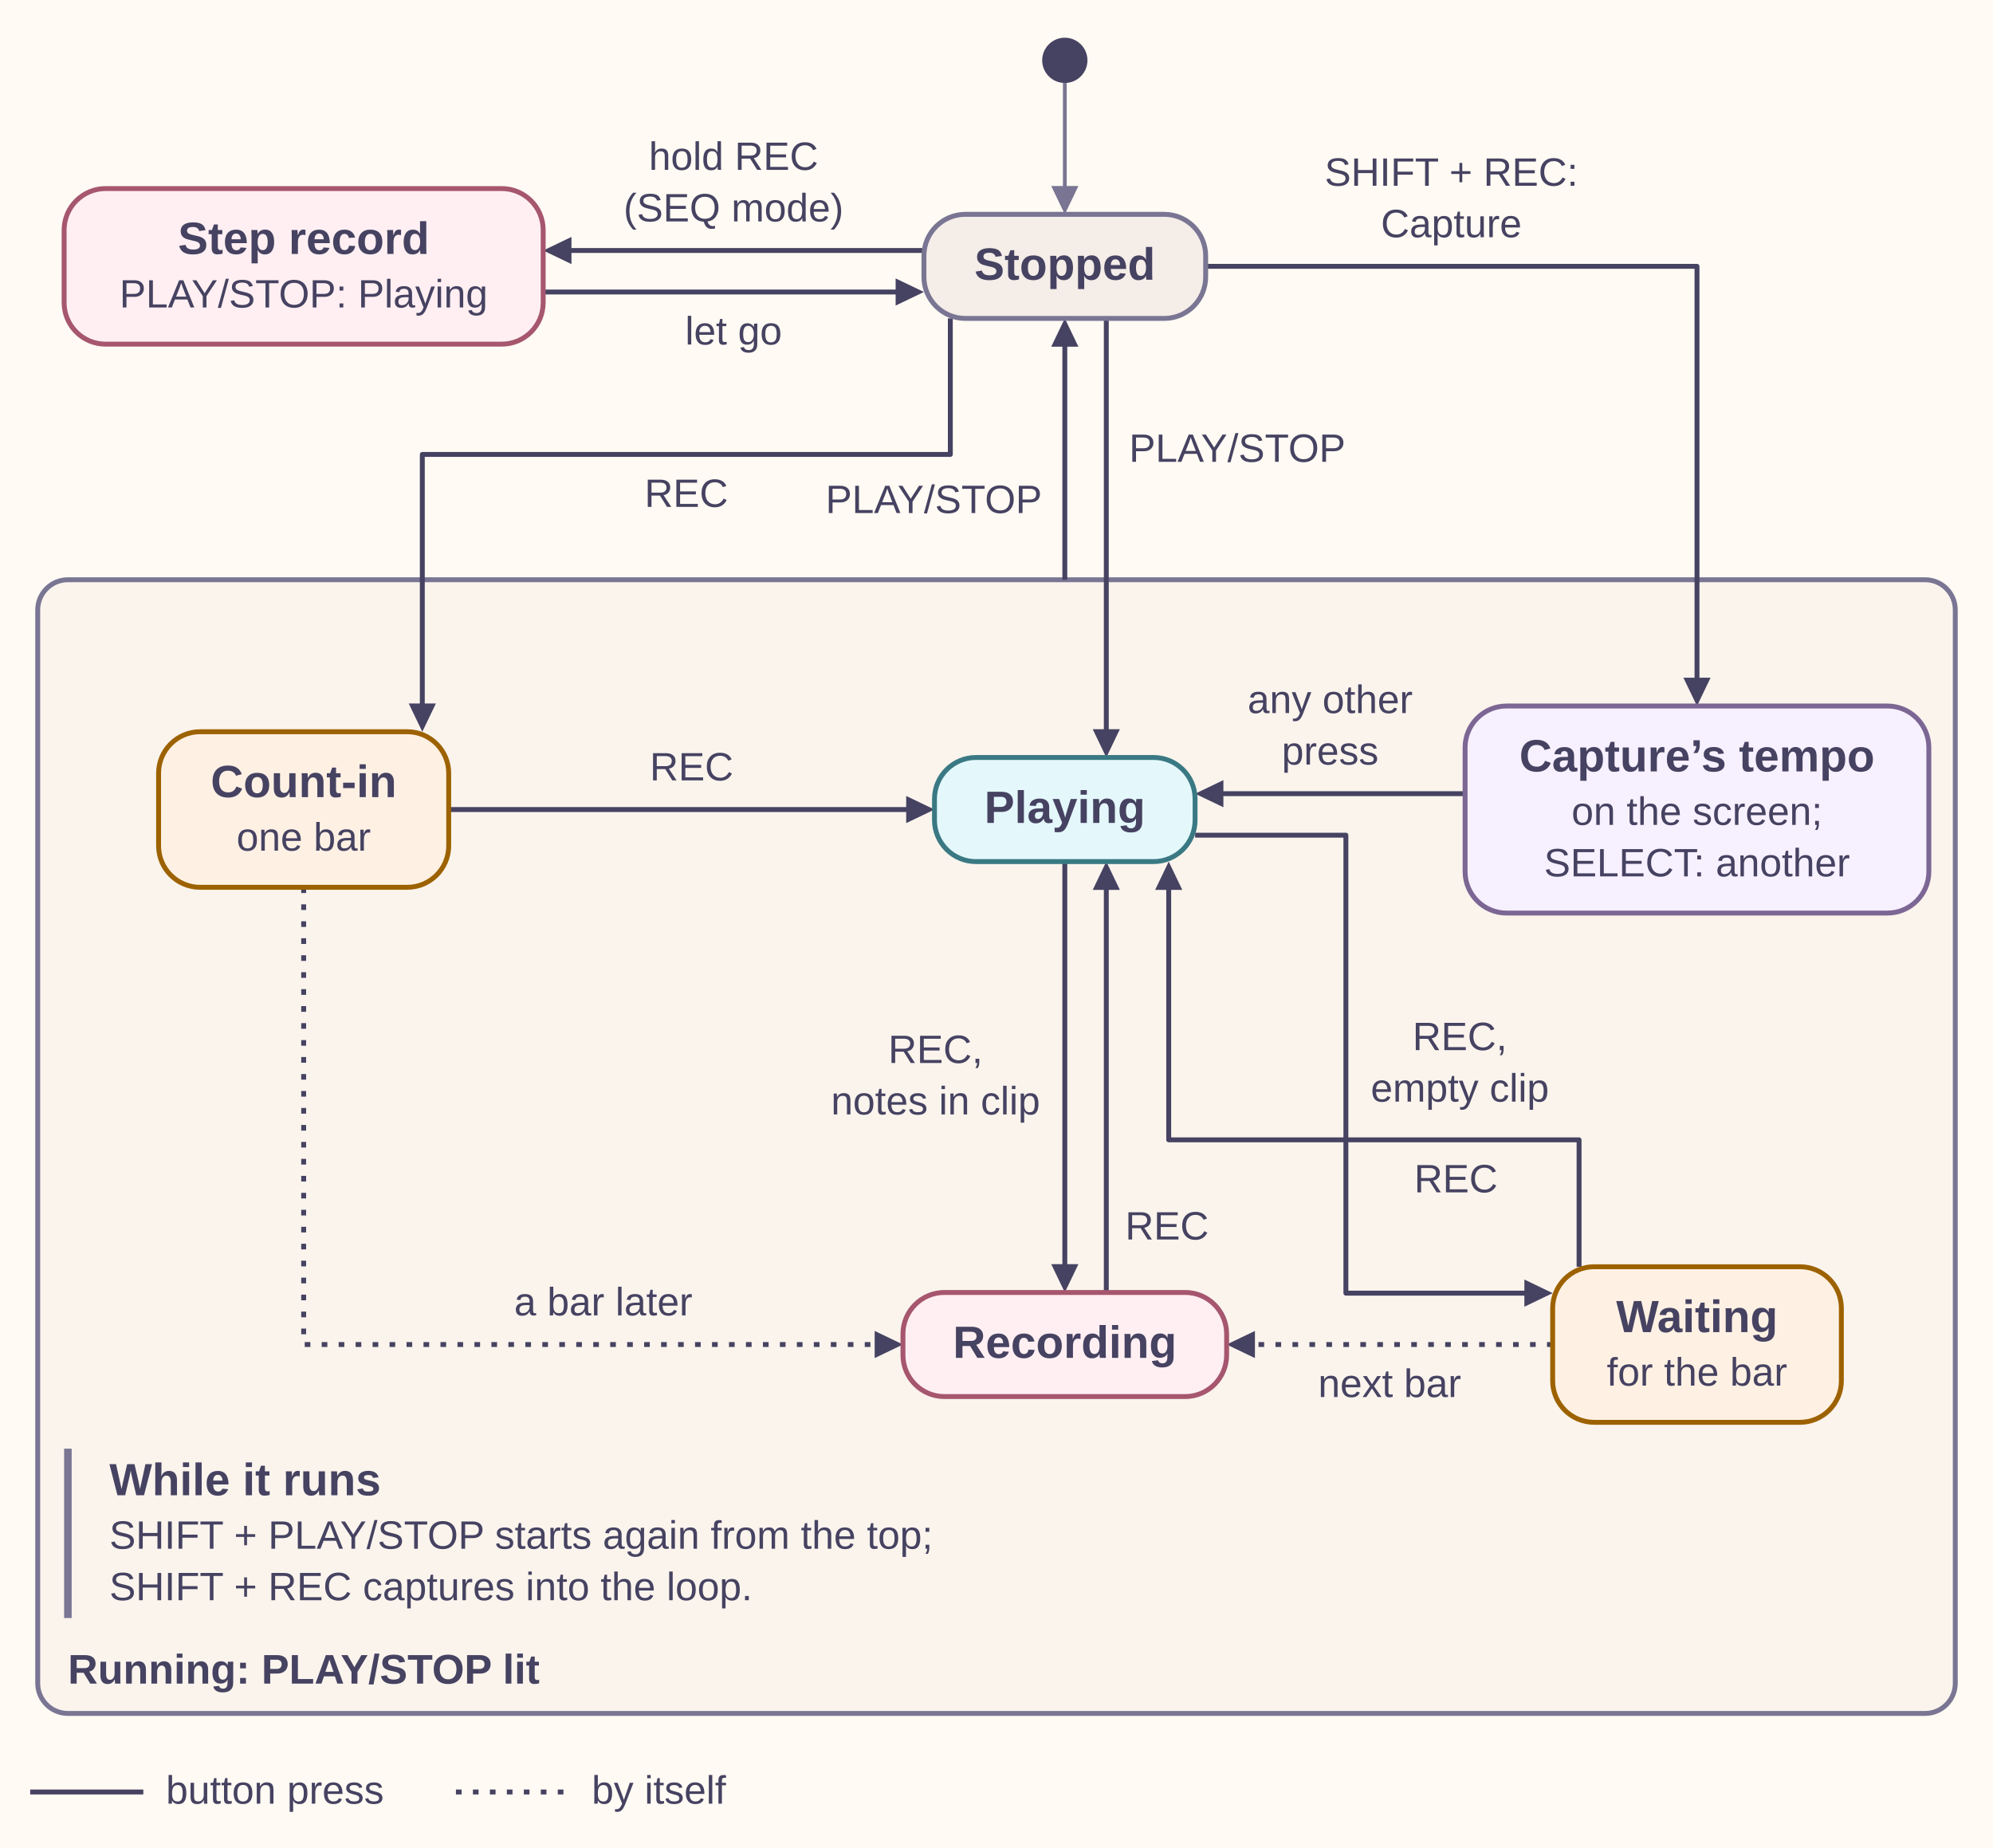
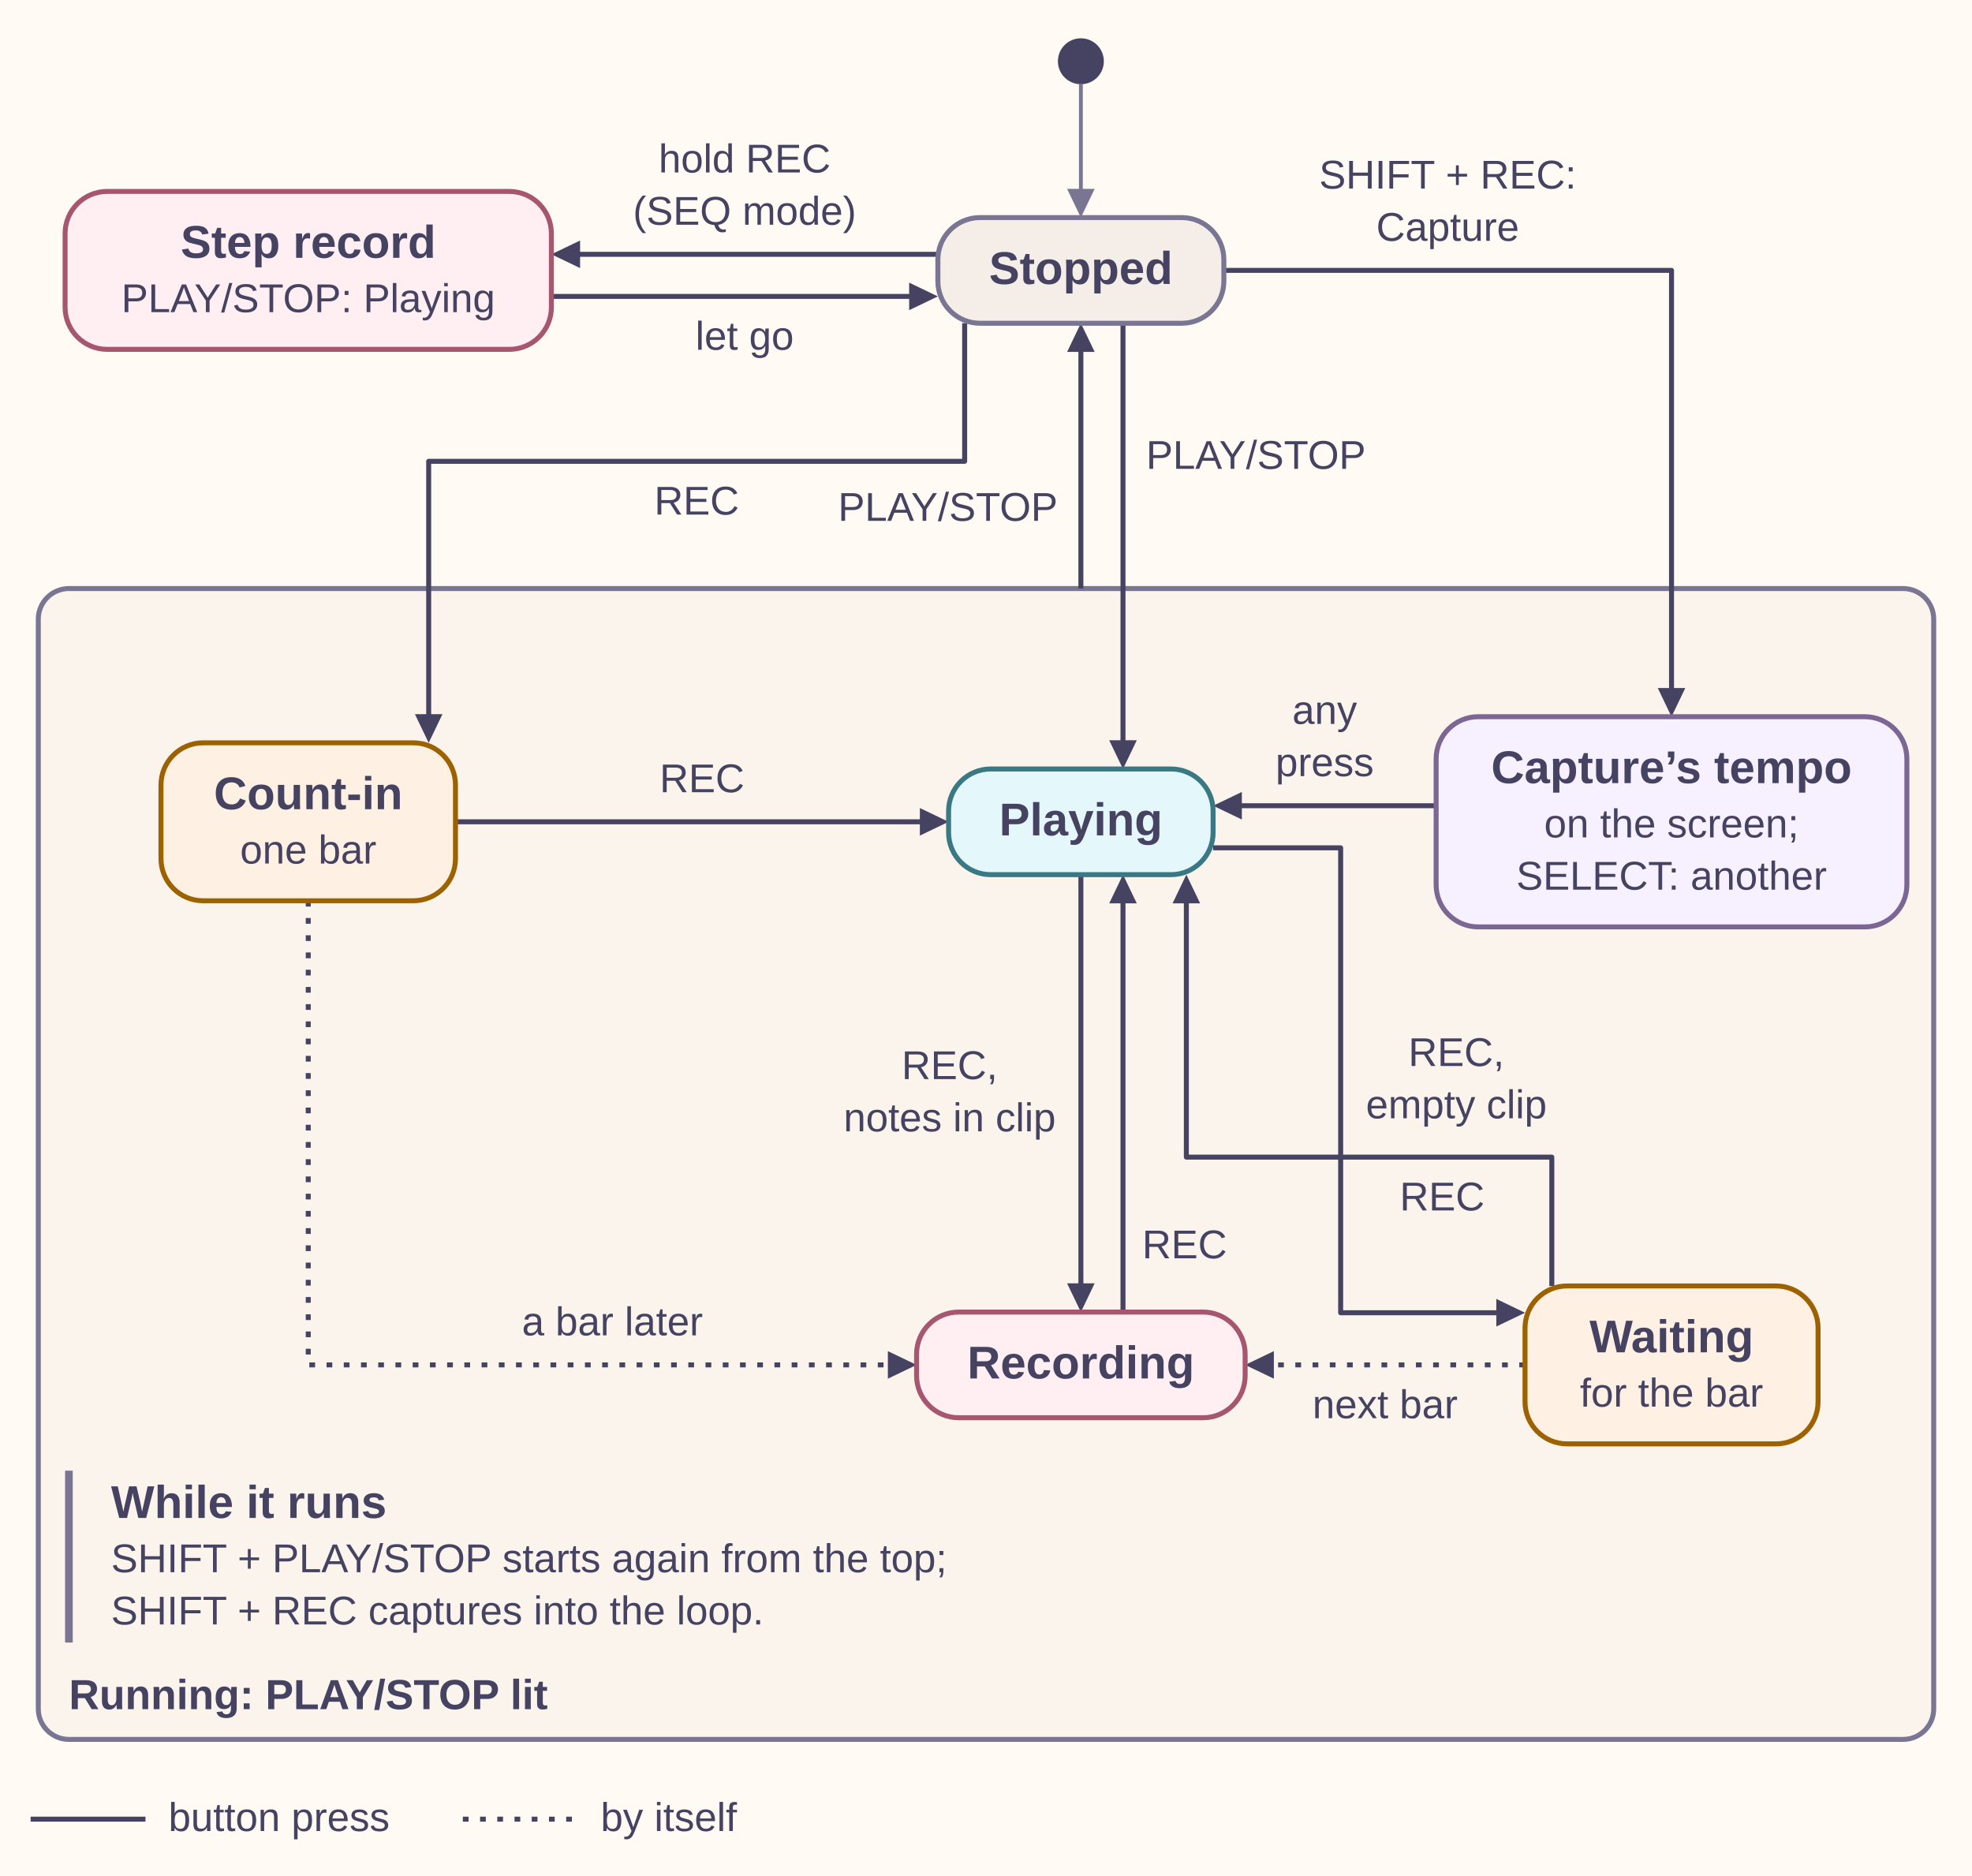
- <svg xmlns="http://www.w3.org/2000/svg" width="792.7" height="734.96" viewBox="-6 -10 528.47 489.98" role="img">
-   <rect data-kind="bg" x="-6" y="-10" width="528.47" height="489.98" fill="#fffaf3" />
-   <rect data-kind="group" data-id="running" x="4" y="143.72" width="508.47" height="300.6" rx="8" fill="#faf4ed" stroke="#797593" stroke-width="1.3" />
+ <svg xmlns="http://www.w3.org/2000/svg" width="772.69" height="734.96" viewBox="-6 -10 515.13 489.98" role="img">
+   <rect data-kind="bg" x="-6" y="-10" width="515.13" height="489.98" fill="#fffaf3" />
+   <rect data-kind="group" data-id="running" x="4" y="143.72" width="495.13" height="300.6" rx="8" fill="#faf4ed" stroke="#797593" stroke-width="1.3" />
  <text x="12" y="436.42" fill="#464261" font-family="IBM Plex Sans, Helvetica Neue, Arial, sans-serif" font-size="11" font-weight="600" text-anchor="start" data-owner="running">Running: PLAY/STOP lit</text>
  <path data-kind="edge" data-id="e0" data-from="start" data-to="stopped" d="M276.35 12 L276.35 40.33" fill="none" stroke="#797593" stroke-width="1" stroke-linecap="butt" stroke-linejoin="round" />
  <path data-kind="edge" data-id="e1" data-from="stopped" data-to="playing" d="M287.35 74.42 L287.35 184.35" fill="none" stroke="#464261" stroke-width="1.3" stroke-linecap="butt" stroke-linejoin="round" />
  <path data-kind="edge" data-id="e2" data-from="running" data-to="stopped" d="M276.35 143.72 L276.35 80.92" fill="none" stroke="#464261" stroke-width="1.3" stroke-linecap="butt" stroke-linejoin="round" />
  <path data-kind="edge" data-id="e3" data-from="stopped" data-to="step" d="M238.99 56.42 L144.53 56.42" fill="none" stroke="#464261" stroke-width="1.3" stroke-linecap="butt" stroke-linejoin="round" />
  <path data-kind="edge" data-id="e4" data-from="step" data-to="stopped" d="M138.03 67.42 L232.49 67.42" fill="none" stroke="#464261" stroke-width="1.3" stroke-linecap="butt" stroke-linejoin="round" />
  <path data-kind="edge" data-id="e5" data-from="stopped" data-to="count" d="M245.99 74.42 L245.99 110.49 L105.98 110.49 L105.98 177.53" fill="none" stroke="#464261" stroke-width="1.3" stroke-linecap="butt" stroke-linejoin="round" />
  <path data-kind="edge" data-id="e6" data-from="count" data-to="playing" d="M112.98 204.65 L235.29 204.65" fill="none" stroke="#464261" stroke-width="1.3" stroke-linecap="butt" stroke-linejoin="round" />
  <path data-kind="edge" data-id="e7" data-from="count" data-to="rec" d="M74.52 225.28 L74.52 346.5 L226.93 346.5" fill="none" stroke="#464261" stroke-width="1.3" stroke-dasharray="1.5 3" stroke-linecap="butt" stroke-linejoin="round" />
  <path data-kind="edge" data-id="e8" data-from="playing" data-to="rec" d="M276.35 218.45 L276.35 326.2" fill="none" stroke="#464261" stroke-width="1.3" stroke-linecap="butt" stroke-linejoin="round" />
  <path data-kind="edge" data-id="e9" data-from="rec" data-to="playing" d="M287.35 332.7 L287.35 224.95" fill="none" stroke="#464261" stroke-width="1.3" stroke-linecap="butt" stroke-linejoin="round" />
-   <path data-kind="edge" data-id="e10" data-from="playing" data-to="wait" d="M310.9 211.45 L350.88 211.45 L350.88 332.88 L399.21 332.88" fill="none" stroke="#464261" stroke-width="1.3" stroke-linecap="butt" stroke-linejoin="round" />
-   <path data-kind="edge" data-id="e11" data-from="wait" data-to="playing" d="M412.71 325.88 L412.71 292.23 L303.9 292.23 L303.9 224.95" fill="none" stroke="#464261" stroke-width="1.3" stroke-linecap="butt" stroke-linejoin="round" />
-   <path data-kind="edge" data-id="e12" data-from="wait" data-to="rec" d="M405.71 346.5 L325.76 346.5" fill="none" stroke="#464261" stroke-width="1.3" stroke-dasharray="1.5 3" stroke-linecap="butt" stroke-linejoin="round" />
-   <path data-kind="edge" data-id="e13" data-from="stopped" data-to="tempo" d="M313.7 60.62 L443.98 60.62 L443.98 170.7" fill="none" stroke="#464261" stroke-width="1.3" stroke-linecap="butt" stroke-linejoin="round" />
-   <path data-kind="edge" data-id="e14" data-from="tempo" data-to="playing" d="M382.49 200.45 L317.4 200.45" fill="none" stroke="#464261" stroke-width="1.3" stroke-linecap="butt" stroke-linejoin="round" />
+   <path data-kind="edge" data-id="e10" data-from="playing" data-to="wait" d="M310.9 211.45 L344.21 211.45 L344.21 332.88 L385.87 332.88" fill="none" stroke="#464261" stroke-width="1.3" stroke-linecap="butt" stroke-linejoin="round" />
+   <path data-kind="edge" data-id="e11" data-from="wait" data-to="playing" d="M399.37 325.88 L399.37 292.23 L303.9 292.23 L303.9 224.95" fill="none" stroke="#464261" stroke-width="1.3" stroke-linecap="butt" stroke-linejoin="round" />
+   <path data-kind="edge" data-id="e12" data-from="wait" data-to="rec" d="M392.37 346.5 L325.76 346.5" fill="none" stroke="#464261" stroke-width="1.3" stroke-dasharray="1.5 3" stroke-linecap="butt" stroke-linejoin="round" />
+   <path data-kind="edge" data-id="e13" data-from="stopped" data-to="tempo" d="M313.7 60.62 L430.64 60.62 L430.64 170.7" fill="none" stroke="#464261" stroke-width="1.3" stroke-linecap="butt" stroke-linejoin="round" />
+   <path data-kind="edge" data-id="e14" data-from="tempo" data-to="playing" d="M369.15 200.45 L317.4 200.45" fill="none" stroke="#464261" stroke-width="1.3" stroke-linecap="butt" stroke-linejoin="round" />
  <path data-kind="arrow" data-id="e0" d="M276.35 46.83 L272.75 39.33 L279.95 39.33 Z" fill="#797593" />
  <path data-kind="arrow" data-id="e1" d="M287.35 190.85 L283.75 183.35 L290.95 183.35 Z" fill="#464261" />
  <path data-kind="arrow" data-id="e2" d="M276.35 74.42 L279.95 81.92 L272.75 81.92 Z" fill="#464261" />
  <path data-kind="arrow" data-id="e3" d="M138.03 56.42 L145.53 52.82 L145.53 60.02 Z" fill="#464261" />
  <path data-kind="arrow" data-id="e4" d="M238.99 67.42 L231.49 71.02 L231.49 63.82 Z" fill="#464261" />
  <path data-kind="arrow" data-id="e5" d="M105.98 184.03 L102.38 176.53 L109.58 176.53 Z" fill="#464261" />
  <path data-kind="arrow" data-id="e6" d="M241.79 204.65 L234.29 208.25 L234.29 201.05 Z" fill="#464261" />
  <path data-kind="arrow" data-id="e7" d="M233.43 346.5 L225.93 350.1 L225.93 342.9 Z" fill="#464261" />
  <path data-kind="arrow" data-id="e8" d="M276.35 332.7 L272.75 325.2 L279.95 325.2 Z" fill="#464261" />
  <path data-kind="arrow" data-id="e9" d="M287.35 218.45 L290.95 225.95 L283.75 225.95 Z" fill="#464261" />
-   <path data-kind="arrow" data-id="e10" d="M405.71 332.88 L398.21 336.48 L398.21 329.27 Z" fill="#464261" />
+   <path data-kind="arrow" data-id="e10" d="M392.37 332.88 L384.87 336.48 L384.87 329.27 Z" fill="#464261" />
  <path data-kind="arrow" data-id="e11" d="M303.9 218.45 L307.5 225.95 L300.3 225.95 Z" fill="#464261" />
  <path data-kind="arrow" data-id="e12" d="M319.26 346.5 L326.76 342.9 L326.76 350.1 Z" fill="#464261" />
-   <path data-kind="arrow" data-id="e13" d="M443.98 177.2 L440.38 169.7 L447.58 169.7 Z" fill="#464261" />
+   <path data-kind="arrow" data-id="e13" d="M430.64 177.2 L427.04 169.7 L434.24 169.7 Z" fill="#464261" />
  <path data-kind="arrow" data-id="e14" d="M310.9 200.45 L318.4 196.85 L318.4 204.05 Z" fill="#464261" />
  <circle data-kind="node" data-id="start" cx="276.35" cy="6" r="6" fill="#464261" />
  <rect data-kind="node" data-id="stopped" x="238.99" y="46.83" width="74.71" height="27.6" rx="11" fill="#f4ede8" stroke="#797593" stroke-width="1.3" />
  <text x="276.35" y="64.17" fill="#464261" font-family="IBM Plex Sans, Helvetica Neue, Arial, sans-serif" font-size="12" font-weight="600" text-anchor="middle" data-owner="stopped">Stopped</text>
  <rect data-kind="node" data-id="step" x="11" y="40" width="127.03" height="41.25" rx="11" fill="#ffeff2" stroke="#a6566e" stroke-width="1.3" />
  <text x="74.52" y="57.34" fill="#464261" font-family="IBM Plex Sans, Helvetica Neue, Arial, sans-serif" font-size="12" font-weight="600" text-anchor="middle" data-owner="step">Step record</text>
  <text x="74.52" y="71.52" fill="#464261" font-family="IBM Plex Sans, Helvetica Neue, Arial, sans-serif" font-size="10.5" font-weight="400" text-anchor="middle" data-owner="step">PLAY/STOP: Playing</text>
  <rect data-kind="node" data-id="count" data-group="running" x="36.05" y="184.02" width="76.93" height="41.25" rx="11" fill="#fef1e4" stroke="#9d6200" stroke-width="1.3" />
  <text x="74.52" y="201.36" fill="#464261" font-family="IBM Plex Sans, Helvetica Neue, Arial, sans-serif" font-size="12" font-weight="600" text-anchor="middle" data-owner="count">Count-in</text>
  <text x="74.52" y="215.55" fill="#464261" font-family="IBM Plex Sans, Helvetica Neue, Arial, sans-serif" font-size="10.5" font-weight="400" text-anchor="middle" data-owner="count">one bar</text>
  <rect data-kind="node" data-id="playing" data-group="running" x="241.79" y="190.85" width="69.1" height="27.6" rx="11" fill="#e4f8fc" stroke="#3a7983" stroke-width="1.3" />
  <text x="276.35" y="208.19" fill="#464261" font-family="IBM Plex Sans, Helvetica Neue, Arial, sans-serif" font-size="12" font-weight="600" text-anchor="middle" data-owner="playing">Playing</text>
-   <rect data-kind="node" data-id="tempo" data-group="running" x="382.49" y="177.2" width="122.97" height="54.9" rx="11" fill="#f7f0ff" stroke="#7c6694" stroke-width="1.3" />
-   <text x="443.98" y="194.54" fill="#464261" font-family="IBM Plex Sans, Helvetica Neue, Arial, sans-serif" font-size="12" font-weight="600" text-anchor="middle" data-owner="tempo">Capture’s tempo</text>
-   <text x="443.98" y="208.72" fill="#464261" font-family="IBM Plex Sans, Helvetica Neue, Arial, sans-serif" font-size="10.5" font-weight="400" text-anchor="middle" data-owner="tempo">on the screen;</text>
-   <text x="443.98" y="222.37" fill="#464261" font-family="IBM Plex Sans, Helvetica Neue, Arial, sans-serif" font-size="10.5" font-weight="400" text-anchor="middle" data-owner="tempo">SELECT: another</text>
+   <rect data-kind="node" data-id="tempo" data-group="running" x="369.15" y="177.2" width="122.97" height="54.9" rx="11" fill="#f7f0ff" stroke="#7c6694" stroke-width="1.3" />
+   <text x="430.64" y="194.54" fill="#464261" font-family="IBM Plex Sans, Helvetica Neue, Arial, sans-serif" font-size="12" font-weight="600" text-anchor="middle" data-owner="tempo">Capture’s tempo</text>
+   <text x="430.64" y="208.72" fill="#464261" font-family="IBM Plex Sans, Helvetica Neue, Arial, sans-serif" font-size="10.5" font-weight="400" text-anchor="middle" data-owner="tempo">on the screen;</text>
+   <text x="430.64" y="222.37" fill="#464261" font-family="IBM Plex Sans, Helvetica Neue, Arial, sans-serif" font-size="10.5" font-weight="400" text-anchor="middle" data-owner="tempo">SELECT: another</text>
  <rect data-kind="node" data-id="rec" data-group="running" x="233.43" y="332.7" width="85.83" height="27.6" rx="11" fill="#ffeff2" stroke="#a6566e" stroke-width="1.3" />
  <text x="276.35" y="350.04" fill="#464261" font-family="IBM Plex Sans, Helvetica Neue, Arial, sans-serif" font-size="12" font-weight="600" text-anchor="middle" data-owner="rec">Recording</text>
-   <rect data-kind="node" data-id="wait" data-group="running" x="405.71" y="325.88" width="76.55" height="41.25" rx="11" fill="#fef1e4" stroke="#9d6200" stroke-width="1.3" />
-   <text x="443.98" y="343.22" fill="#464261" font-family="IBM Plex Sans, Helvetica Neue, Arial, sans-serif" font-size="12" font-weight="600" text-anchor="middle" data-owner="wait">Waiting</text>
-   <text x="443.98" y="357.4" fill="#464261" font-family="IBM Plex Sans, Helvetica Neue, Arial, sans-serif" font-size="10.5" font-weight="400" text-anchor="middle" data-owner="wait">for the bar</text>
+   <rect data-kind="node" data-id="wait" data-group="running" x="392.37" y="325.88" width="76.55" height="41.25" rx="11" fill="#fef1e4" stroke="#9d6200" stroke-width="1.3" />
+   <text x="430.64" y="343.22" fill="#464261" font-family="IBM Plex Sans, Helvetica Neue, Arial, sans-serif" font-size="12" font-weight="600" text-anchor="middle" data-owner="wait">Waiting</text>
+   <text x="430.64" y="357.4" fill="#464261" font-family="IBM Plex Sans, Helvetica Neue, Arial, sans-serif" font-size="10.5" font-weight="400" text-anchor="middle" data-owner="wait">for the bar</text>
  <rect data-kind="node" data-id="shift" data-group="running" x="11" y="373.12" width="241.67" height="46.9" fill="none" stroke="none" />
  <path data-kind="rule" data-id="shift" d="M12 374.12 L12 419.02" stroke="#797593" stroke-width="2" />
  <text x="23" y="386.47" fill="#464261" font-family="IBM Plex Sans, Helvetica Neue, Arial, sans-serif" font-size="12" font-weight="600" text-anchor="start" data-owner="shift">While it runs</text>
  <text x="23" y="400.65" fill="#464261" font-family="IBM Plex Sans, Helvetica Neue, Arial, sans-serif" font-size="10.5" font-weight="400" text-anchor="start" data-owner="shift">SHIFT + PLAY/STOP starts again from the top;</text>
  <text x="23" y="414.3" fill="#464261" font-family="IBM Plex Sans, Helvetica Neue, Arial, sans-serif" font-size="10.5" font-weight="400" text-anchor="start" data-owner="shift">SHIFT + REC captures into the loop.</text>
  <text x="322.08" y="112.45" fill="#464261" font-family="IBM Plex Sans, Helvetica Neue, Arial, sans-serif" font-size="10.5" font-weight="400" text-anchor="middle" data-owner="e1">PLAY/STOP</text>
  <text x="241.61" y="126.03" fill="#464261" font-family="IBM Plex Sans, Helvetica Neue, Arial, sans-serif" font-size="10.5" font-weight="400" text-anchor="middle" data-owner="e2">PLAY/STOP</text>
  <text x="188.51" y="35.05" fill="#464261" font-family="IBM Plex Sans, Helvetica Neue, Arial, sans-serif" font-size="10.5" font-weight="400" text-anchor="middle" data-owner="e3">hold REC</text>
  <text x="188.51" y="48.7" fill="#464261" font-family="IBM Plex Sans, Helvetica Neue, Arial, sans-serif" font-size="10.5" font-weight="400" text-anchor="middle" data-owner="e3">(SEQ mode)</text>
  <text x="188.51" y="81.35" fill="#464261" font-family="IBM Plex Sans, Helvetica Neue, Arial, sans-serif" font-size="10.5" font-weight="400" text-anchor="middle" data-owner="e4">let go</text>
  <text x="175.99" y="124.41" fill="#464261" font-family="IBM Plex Sans, Helvetica Neue, Arial, sans-serif" font-size="10.5" font-weight="400" text-anchor="middle" data-owner="e5">REC</text>
  <text x="177.39" y="196.92" fill="#464261" font-family="IBM Plex Sans, Helvetica Neue, Arial, sans-serif" font-size="10.5" font-weight="400" text-anchor="middle" data-owner="e6">REC</text>
  <text x="153.97" y="338.77" fill="#464261" font-family="IBM Plex Sans, Helvetica Neue, Arial, sans-serif" font-size="10.5" font-weight="400" text-anchor="middle" data-owner="e7">a bar later</text>
  <text x="242.07" y="271.85" fill="#464261" font-family="IBM Plex Sans, Helvetica Neue, Arial, sans-serif" font-size="10.5" font-weight="400" text-anchor="middle" data-owner="e8">REC,</text>
  <text x="242.07" y="285.5" fill="#464261" font-family="IBM Plex Sans, Helvetica Neue, Arial, sans-serif" font-size="10.5" font-weight="400" text-anchor="middle" data-owner="e8">notes in clip</text>
  <text x="303.44" y="318.66" fill="#464261" font-family="IBM Plex Sans, Helvetica Neue, Arial, sans-serif" font-size="10.5" font-weight="400" text-anchor="middle" data-owner="e9">REC</text>
-   <text x="381.1" y="268.44" fill="#464261" font-family="IBM Plex Sans, Helvetica Neue, Arial, sans-serif" font-size="10.5" font-weight="400" text-anchor="middle" data-owner="e10">REC,</text>
-   <text x="381.1" y="282.09" fill="#464261" font-family="IBM Plex Sans, Helvetica Neue, Arial, sans-serif" font-size="10.5" font-weight="400" text-anchor="middle" data-owner="e10">empty clip</text>
-   <text x="380.06" y="306.15" fill="#464261" font-family="IBM Plex Sans, Helvetica Neue, Arial, sans-serif" font-size="10.5" font-weight="400" text-anchor="middle" data-owner="e11">REC</text>
-   <text x="362.48" y="360.42" fill="#464261" font-family="IBM Plex Sans, Helvetica Neue, Arial, sans-serif" font-size="10.5" font-weight="400" text-anchor="middle" data-owner="e12">next bar</text>
-   <text x="378.84" y="39.25" fill="#464261" font-family="IBM Plex Sans, Helvetica Neue, Arial, sans-serif" font-size="10.5" font-weight="400" text-anchor="middle" data-owner="e13">SHIFT + REC:</text>
-   <text x="378.84" y="52.9" fill="#464261" font-family="IBM Plex Sans, Helvetica Neue, Arial, sans-serif" font-size="10.5" font-weight="400" text-anchor="middle" data-owner="e13">Capture</text>
-   <text x="346.7" y="179.07" fill="#464261" font-family="IBM Plex Sans, Helvetica Neue, Arial, sans-serif" font-size="10.5" font-weight="400" text-anchor="middle" data-owner="e14">any other</text>
-   <text x="346.7" y="192.72" fill="#464261" font-family="IBM Plex Sans, Helvetica Neue, Arial, sans-serif" font-size="10.5" font-weight="400" text-anchor="middle" data-owner="e14">press</text>
+   <text x="374.43" y="268.44" fill="#464261" font-family="IBM Plex Sans, Helvetica Neue, Arial, sans-serif" font-size="10.5" font-weight="400" text-anchor="middle" data-owner="e10">REC,</text>
+   <text x="374.43" y="282.09" fill="#464261" font-family="IBM Plex Sans, Helvetica Neue, Arial, sans-serif" font-size="10.5" font-weight="400" text-anchor="middle" data-owner="e10">empty clip</text>
+   <text x="370.73" y="306.15" fill="#464261" font-family="IBM Plex Sans, Helvetica Neue, Arial, sans-serif" font-size="10.5" font-weight="400" text-anchor="middle" data-owner="e11">REC</text>
+   <text x="355.81" y="360.42" fill="#464261" font-family="IBM Plex Sans, Helvetica Neue, Arial, sans-serif" font-size="10.5" font-weight="400" text-anchor="middle" data-owner="e12">next bar</text>
+   <text x="372.17" y="39.25" fill="#464261" font-family="IBM Plex Sans, Helvetica Neue, Arial, sans-serif" font-size="10.5" font-weight="400" text-anchor="middle" data-owner="e13">SHIFT + REC:</text>
+   <text x="372.17" y="52.9" fill="#464261" font-family="IBM Plex Sans, Helvetica Neue, Arial, sans-serif" font-size="10.5" font-weight="400" text-anchor="middle" data-owner="e13">Capture</text>
+   <text x="340.03" y="179.07" fill="#464261" font-family="IBM Plex Sans, Helvetica Neue, Arial, sans-serif" font-size="10.5" font-weight="400" text-anchor="middle" data-owner="e14">any</text>
+   <text x="340.03" y="192.72" fill="#464261" font-family="IBM Plex Sans, Helvetica Neue, Arial, sans-serif" font-size="10.5" font-weight="400" text-anchor="middle" data-owner="e14">press</text>
  <path data-kind="legend" d="M2 465.15 L32 465.15" stroke="#464261" stroke-width="1.3" stroke-linecap="butt" fill="none" />
  <text x="38" y="468.25" fill="#464261" font-family="IBM Plex Sans, Helvetica Neue, Arial, sans-serif" font-size="10.5" font-weight="400" text-anchor="start" data-owner="legend">button press</text>
  <path data-kind="legend" d="M114.9 465.15 L144.9 465.15" stroke="#464261" stroke-width="1.3" stroke-dasharray="1.5 3" stroke-linecap="butt" fill="none" />
  <text x="150.9" y="468.25" fill="#464261" font-family="IBM Plex Sans, Helvetica Neue, Arial, sans-serif" font-size="10.5" font-weight="400" text-anchor="start" data-owner="legend">by itself</text>
</svg>
